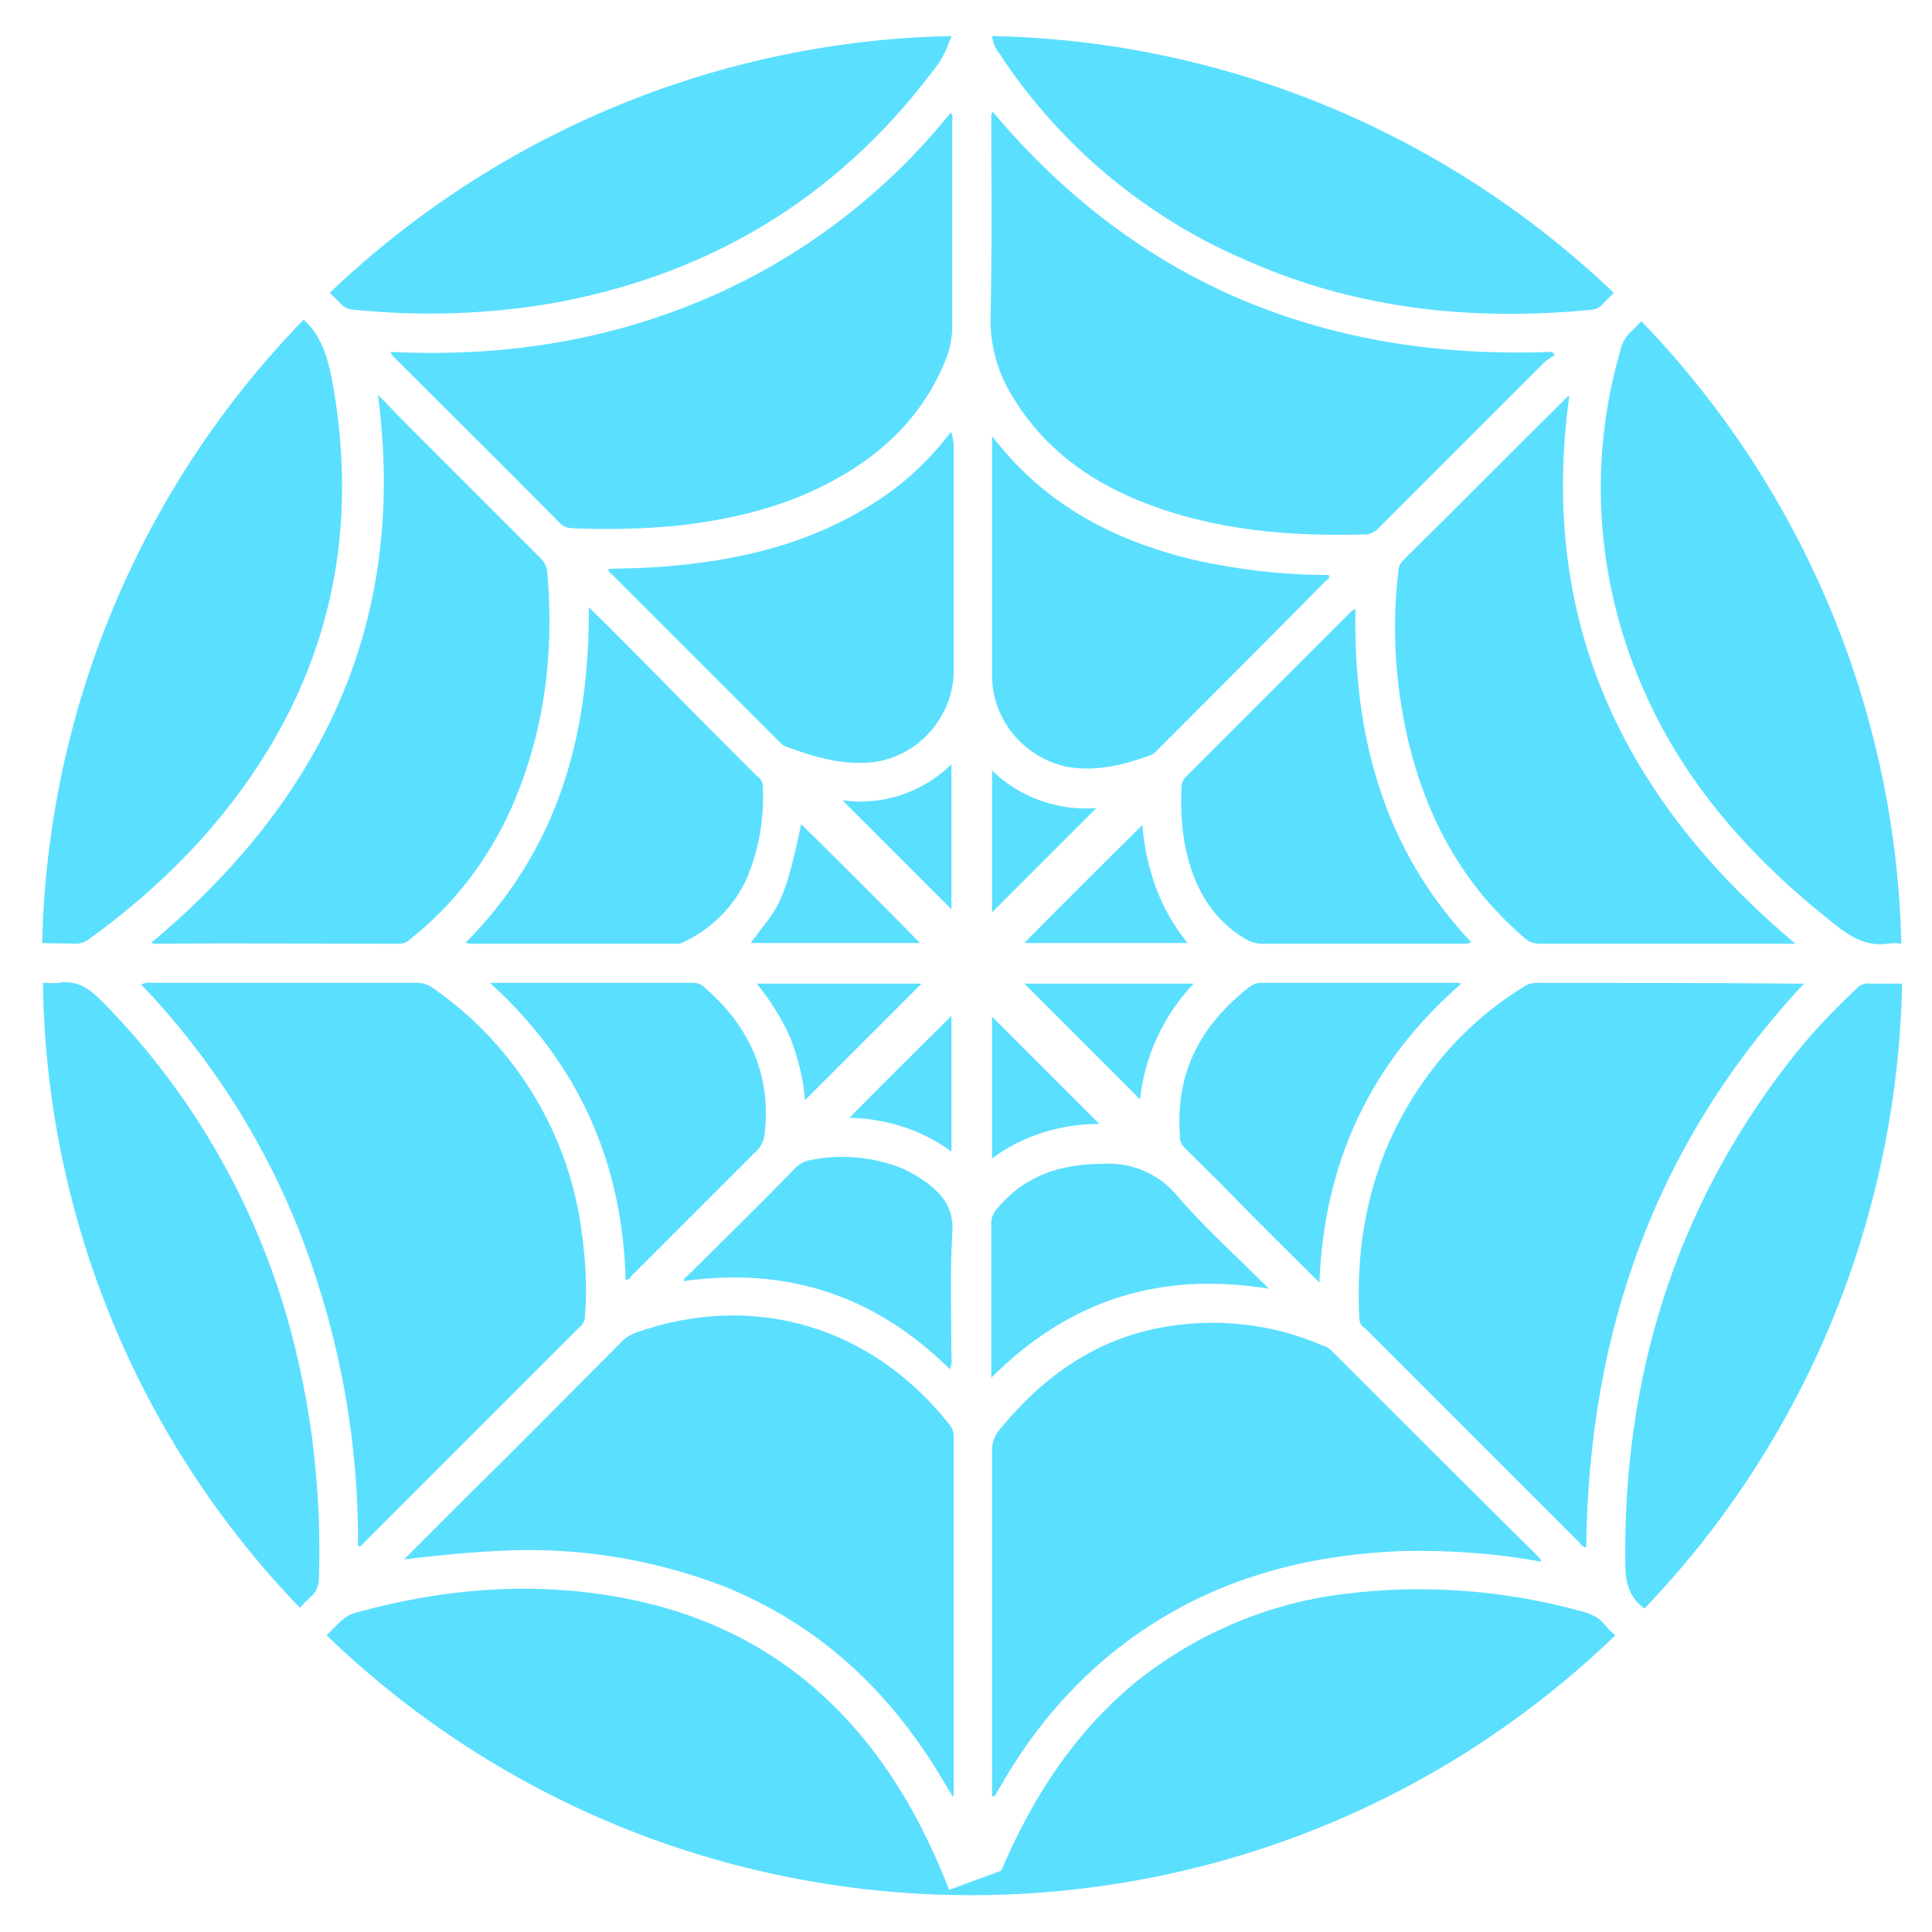
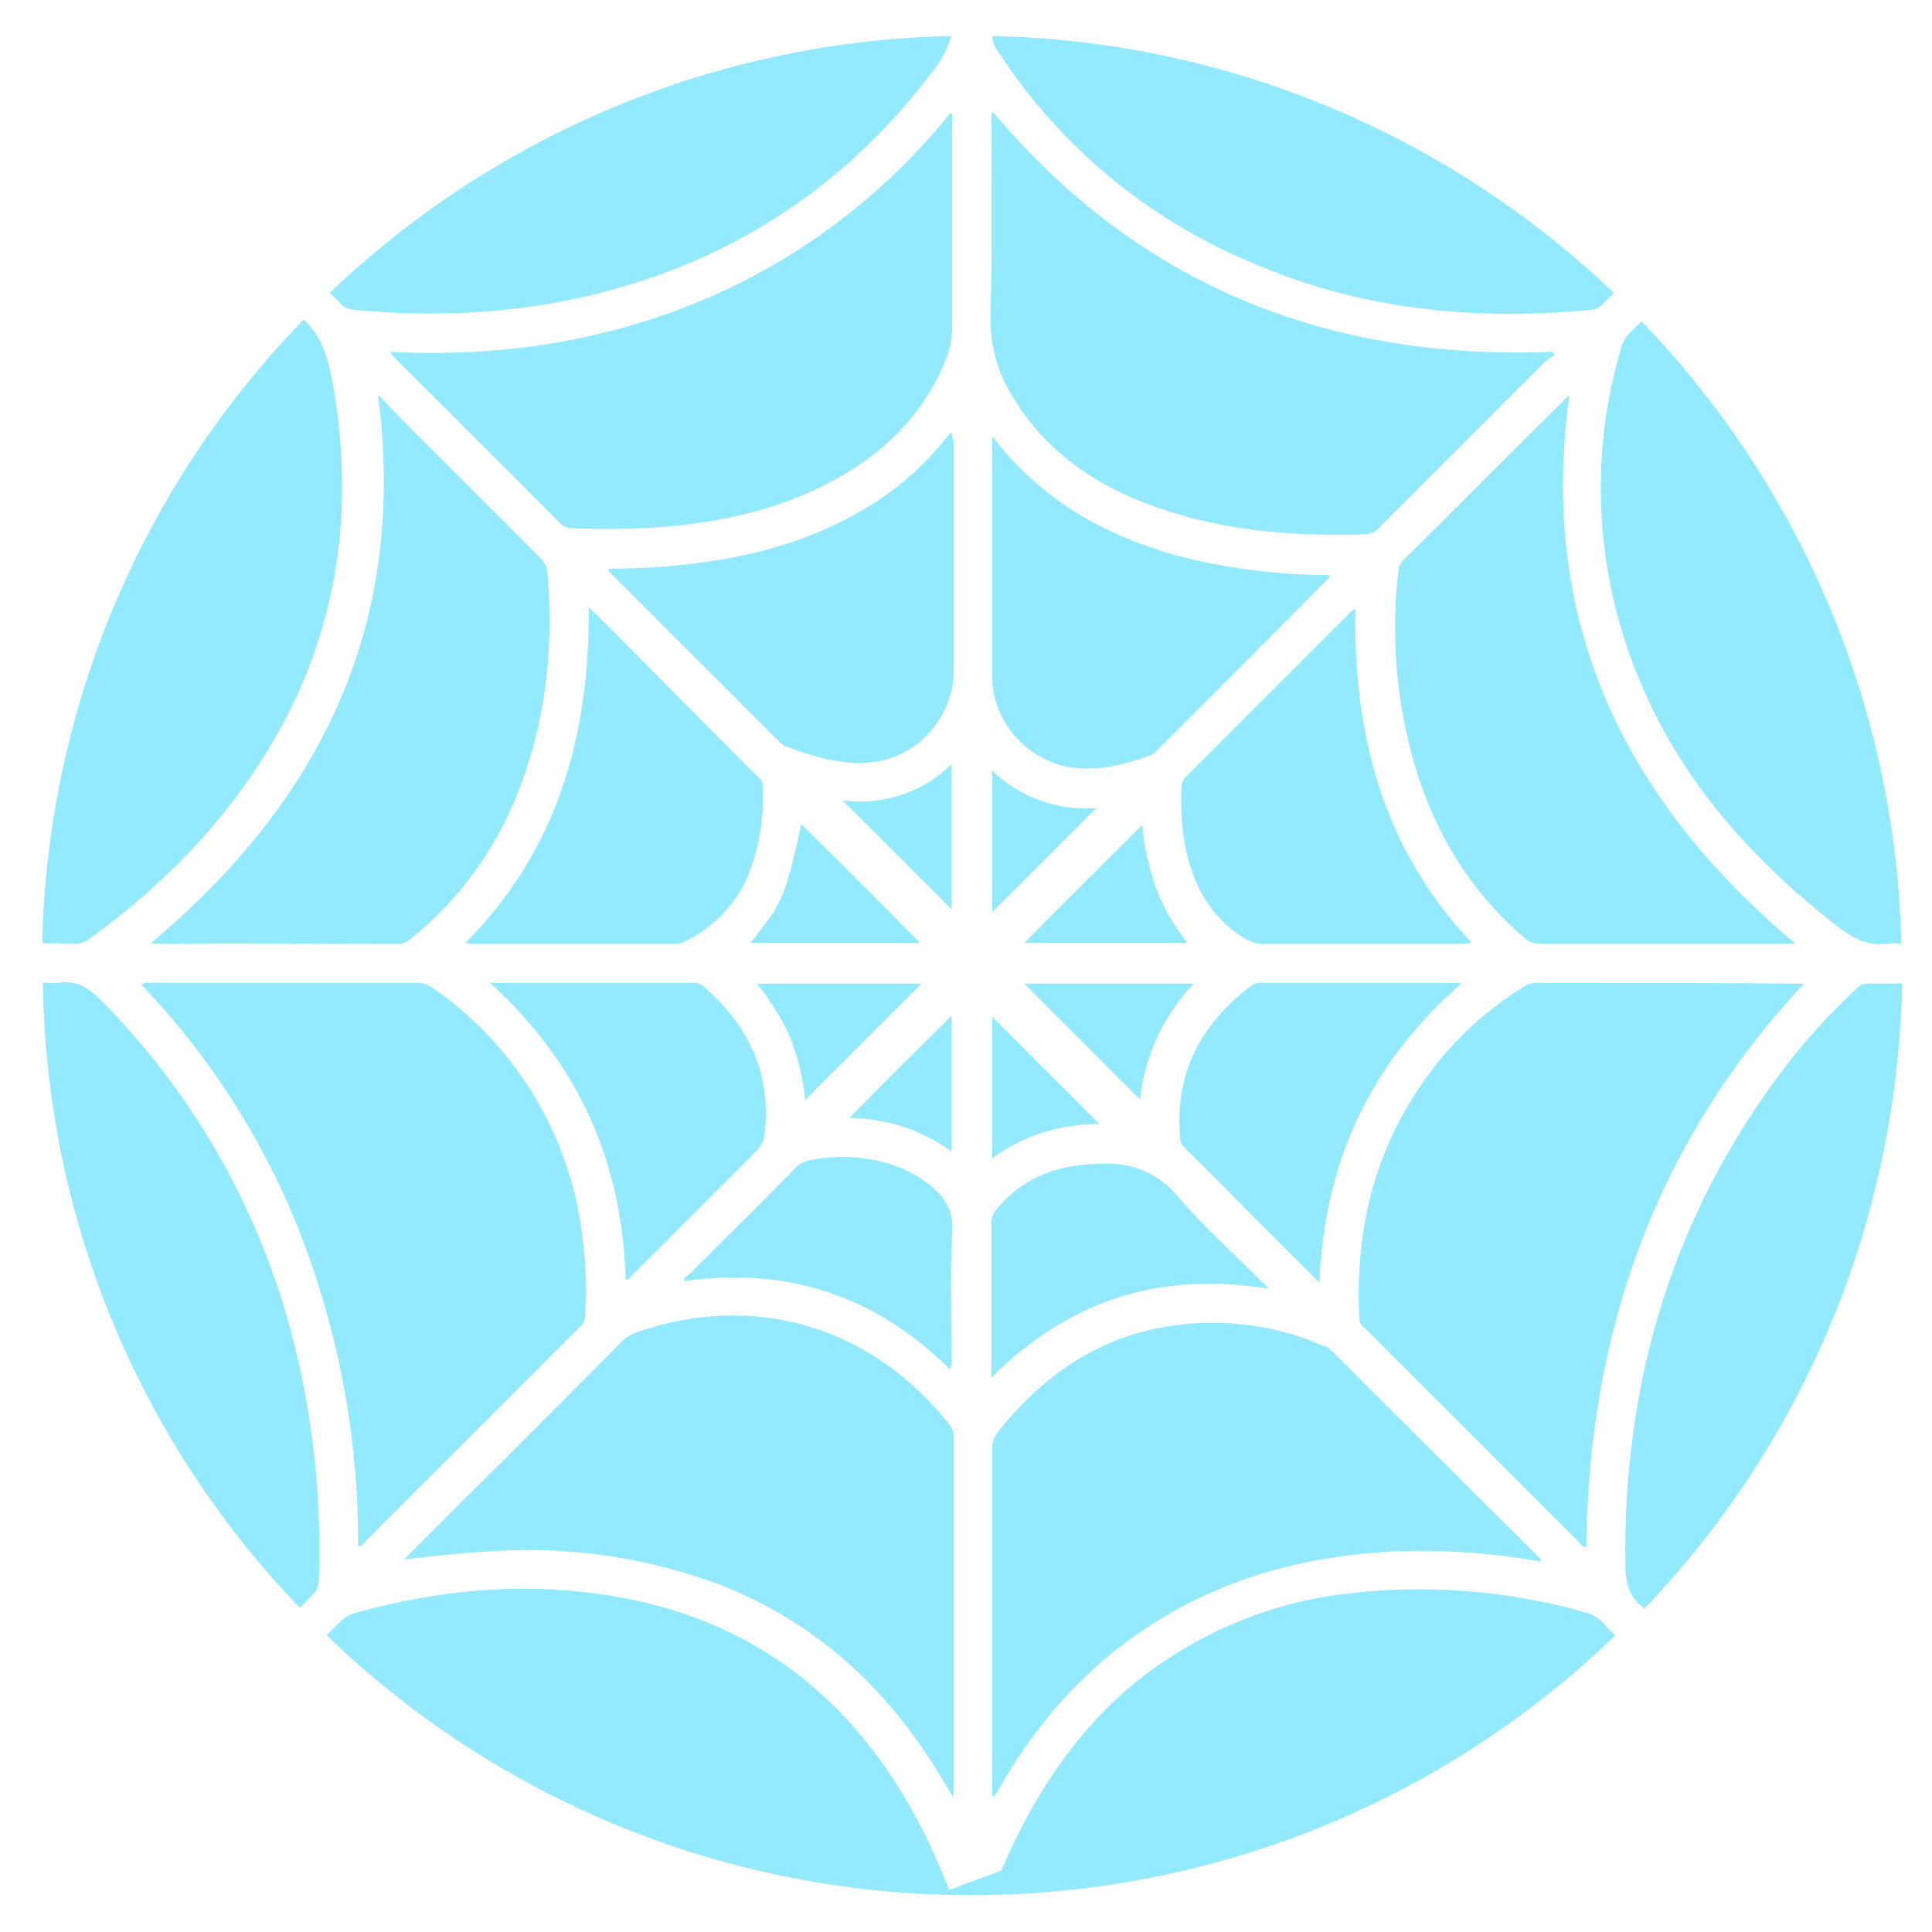
<svg xmlns="http://www.w3.org/2000/svg" version="1.1" id="Layer_1" x="0px" y="0px" viewBox="0 0 252 252" style="enable-background:new 0 0 252 252;" xml:space="preserve">
  <style type="text/css">
- 	.st0{fill:#5BDFFF;}
+ 	.st0{fill:#93EAFF;}
</style>
  <path class="st0" d="M81.6,166.9c0.4,0.1,0.6-0.2,0.7-0.4c5.5-5.5,11.1-11.1,16.6-16.6c0.4-0.5,0.7-1.1,0.8-1.7  c1-7.9-1.9-14.3-7.8-19.4c-0.4-0.4-0.9-0.6-1.4-0.6c-8.7,0-17.4,0-26.6,0C75.5,138.7,81.2,151.7,81.6,166.9z" />
  <path class="st0" d="M104.5,107.5c-2.3,11.1-3.2,10.9-6.6,15.5H120C114.9,117.8,109.7,112.6,104.5,107.5z" />
  <path class="st0" d="M105,143.5c5.1-5.1,10.1-10.1,15.2-15.2H98.7c1.8,2.2,3.3,4.6,4.4,7.1C104.1,138,104.8,140.8,105,143.5z" />
  <path class="st0" d="M124.1,99.7c-3.8,3.7-9,5.4-14.2,4.7c4.8,4.8,9.6,9.6,14.2,14.2V99.7z" />
  <path class="st0" d="M124.1,132.5c-4.4,4.4-8.9,8.8-13.3,13.3c4.8,0.1,9.5,1.6,13.3,4.4V132.5z" />
  <path class="st0" d="M73.1,68.3c0.4,0.4,1,0.6,1.6,0.6c4.4,0.2,8.9,0.1,13.3-0.3c7.5-0.8,14.6-2.5,21.2-6.2  c6.3-3.5,11.2-8.4,14-15.1c0.6-1.3,0.9-2.8,1-4.2c0-9,0-18.1,0-27.1c0-0.4,0.2-0.8-0.2-1.3c-8.6,10.7-19.8,19.2-32.5,24.5  c-12.9,5.4-26.4,7.4-40.6,6.7c0.2,0.3,0.3,0.5,0.4,0.6C58.6,53.8,65.9,61,73.1,68.3z" />
  <path class="st0" d="M85.7,88.1c-2.9-2.9-5.7-5.8-8.9-8.9c0.1,16.9-4.1,31.7-16.1,43.8c0.4,0,0.6,0.1,0.7,0.1c8.9,0,17.7,0,26.6,0  c0.3,0,0.6,0,0.9-0.1c3.8-1.7,6.8-4.7,8.5-8.4c1.6-3.8,2.3-7.9,2.1-12c0-0.6-0.3-1.1-0.8-1.4C94.3,96.8,90,92.5,85.7,88.1z" />
  <path class="st0" d="M52.1,123.1c0.5,0,1-0.2,1.4-0.6c5.7-4.5,10.2-10.4,13.2-17.1c4.3-9.8,5.6-20,4.7-30.6c0-0.8-0.4-1.5-0.9-2  c-5.7-5.7-11.4-11.4-17.1-17.1c-1.4-1.4-2.7-2.8-4.1-4.2c3.9,29.7-7.3,52.8-29.6,71.5c0.2,0,0.4,0.1,0.6,0.1  C30.7,123,41.4,123.1,52.1,123.1z" />
  <path class="st0" d="M162.9,34.1c14.3,6.3,29.4,7.8,44.8,6.3c0.6-0.1,1.1-0.4,1.4-0.8c0.5-0.5,0.9-0.9,1.4-1.4  c-21.9-20.9-50.8-32.9-81.1-33.5c0.1,0.8,0.4,1.6,0.9,2.2C138.2,19,149.6,28.5,162.9,34.1z" />
  <path class="st0" d="M46.2,40.4c8.9,0.9,17.9,0.6,26.7-1c20-3.8,36.3-13.7,48.6-29.9c1.2-1.4,2-3,2.6-4.8  C93.8,5.3,64.9,17.3,43,38.2c0.5,0.5,1,0.9,1.4,1.4C44.9,40.1,45.5,40.4,46.2,40.4z" />
  <path class="st0" d="M211.3,45.9c-4.3,14.9-3,30.9,3.5,45c5.6,12.3,14.6,22,25.2,30.2c1.9,1.4,3.7,2.3,6.1,2c0.6-0.1,1.3-0.1,1.9,0  c-0.7-30.4-12.8-59.3-33.9-81.2c-0.4,0.4-0.8,0.8-1.2,1.2C212.1,43.8,211.5,44.8,211.3,45.9z" />
  <path class="st0" d="M9.8,123.1c0.6,0,1.3-0.2,1.8-0.6c5.4-3.9,10.4-8.3,14.9-13.3c14.9-16.8,20.8-36.3,17-58.6  c-0.6-3.3-1.3-6.6-3.9-8.9C18.3,63.6,6.2,92.6,5.5,123c0.1,0,0.2,0,0.3,0C7.1,123.1,8.4,123,9.8,123.1z" />
-   <path class="st0" d="M206.4,210.2c-10.1-2.8-20.6-3.6-31-2.3c-10.1,1.2-19.6,5.3-27.5,11.7c-7.9,6.6-13.3,15-17.3,24.4l-6.8,2.5  c-1.4-3.6-3-7.1-4.9-10.5c-7.8-13.9-19.2-23.3-34.9-27c-12.5-2.9-25-2.1-37.4,1.3c-0.9,0.2-1.7,0.7-2.3,1.3  c-0.6,0.6-1.1,1.1-1.7,1.7c46.9,45.2,121.2,45.2,168.1,0c-0.5-0.4-1-0.9-1.4-1.4C208.7,211.1,207.6,210.5,206.4,210.2z" />
+   <path class="st0" d="M206.4,210.2c-10.1-2.8-20.6-3.6-31-2.3c-10.1,1.2-19.6,5.3-27.5,11.7c-7.9,6.6-13.3,15-17.3,24.4l-6.8,2.5  c-1.4-3.6-3-7.1-4.9-10.5c-7.8-13.9-19.2-23.3-34.9-27c-12.5-2.9-25-2.1-37.4,1.3c-0.9,0.2-1.7,0.7-2.3,1.3s-1.1,1.1-1.7,1.7  c46.9,45.2,121.2,45.2,168.1,0c-0.5-0.4-1-0.9-1.4-1.4C208.7,211.1,207.6,210.5,206.4,210.2z" />
  <path class="st0" d="M242.1,129c-3.2,3-6.2,6.2-8.9,9.7c-14.8,19.2-21.5,41.1-21.2,65.3c0,2.4,0.5,4.4,2.5,5.8  c21.1-22,33-51.1,33.6-81.5c-1.3,0-2.7,0-4,0C243.3,128.2,242.6,128.4,242.1,129z" />
  <path class="st0" d="M41.6,205.9c0.3-9.7-0.6-19.4-2.8-28.8c-4-17.6-12.9-33.8-25.6-46.6c-1.6-1.6-3.2-2.7-5.6-2.3  c-0.6,0.1-1.2,0-1.8,0c-0.1,0-0.1,0-0.2,0C6,158.7,18,187.8,39.1,209.7c0.5-0.5,0.9-0.9,1.4-1.4C41.2,207.8,41.6,206.8,41.6,205.9z" />
-   <path class="st0" d="M124.1,56.4c-0.1,0-0.1,0-0.1,0c-0.2,0.2-0.3,0.4-0.5,0.6c-2.8,3.6-6.3,6.7-10.3,9.1  c-7.8,4.8-16.5,6.9-25.5,7.7c-2.8,0.3-5.5,0.3-8.3,0.4c-0.1,0.4,0.2,0.5,0.4,0.7c7.3,7.3,14.5,14.5,21.8,21.8  c0.2,0.2,0.4,0.4,0.7,0.6c3.8,1.4,7.6,2.6,11.7,2.1c5.8-0.8,10.2-5.8,10.4-11.6c0-10,0-19.9,0-29.9  C124.3,57.3,124.2,56.8,124.1,56.4z" />
+   <path class="st0" d="M124.1,56.4C124,56.4,124,56.4,124.1,56.4c-0.3,0.2-0.4,0.4-0.6,0.6c-2.8,3.6-6.3,6.7-10.3,9.1  c-7.8,4.8-16.5,6.9-25.5,7.7c-2.8,0.3-5.5,0.3-8.3,0.4c-0.1,0.4,0.2,0.5,0.4,0.7c7.3,7.3,14.5,14.5,21.8,21.8  c0.2,0.2,0.4,0.4,0.7,0.6c3.8,1.4,7.6,2.6,11.7,2.1c5.8-0.8,10.2-5.8,10.4-11.6c0-10,0-19.9,0-29.9  C124.3,57.3,124.2,56.8,124.1,56.4z" />
  <path class="st0" d="M120.8,154.2c-1-0.7-2-1.3-3.1-1.8c-3.8-1.5-7.9-1.9-11.9-1.1c-0.8,0.1-1.6,0.5-2.2,1.2  c-4.5,4.6-9.1,9.1-13.7,13.7c-0.3,0.3-0.7,0.4-0.7,0.9c13.5-1.9,25,1.9,34.7,11.5c0.2-0.5,0.3-1,0.2-1.5c0-5.4-0.2-10.8,0.1-16.1  C124.5,157.8,123.1,155.9,120.8,154.2z" />
  <path class="st0" d="M191.9,122.9c-11.5-12.2-15.4-27-15.1-43.5c-0.2,0.1-0.3,0.2-0.5,0.3c-7.2,7.2-14.4,14.4-21.6,21.6  c-0.4,0.4-0.6,0.9-0.6,1.5c-0.1,2.5,0,5.1,0.5,7.6c1,5,3.2,9.2,7.7,12c0.7,0.4,1.5,0.7,2.3,0.7c8.7,0,17.4,0,26.2,0  C191.1,123.1,191.6,123.1,191.9,122.9z" />
  <path class="st0" d="M132,51.6c3.9,6.6,9.8,11,16.8,13.8c9.5,3.8,19.4,4.6,29.5,4.3c0.6-0.1,1.2-0.4,1.6-0.9  c7.2-7.2,14.4-14.4,21.6-21.6c0.4-0.3,0.8-0.6,1.3-0.9c-0.1-0.1-0.2-0.3-0.4-0.4c-29.2,1.1-53.8-8.6-72.9-31.3  c-0.3,0.3-0.2,0.7-0.2,1c0,8.7,0.1,17.5-0.1,26.2C129.2,45.3,130.2,48.7,132,51.6z" />
  <path class="st0" d="M154.8,150c2.1,2.1,4.3,4.2,6.4,6.4c3.5,3.6,7.1,7.1,10.9,10.9c0.6-15.8,6.7-28.7,18.5-39  c-0.2-0.1-0.4-0.1-0.6-0.1c-8.5,0-17.1,0-25.6,0c-0.5,0-1,0.2-1.4,0.5c-6.3,4.9-9.7,11.1-9.1,19.3  C153.8,148.8,154.2,149.5,154.8,150z" />
  <path class="st0" d="M173.8,176.3c-0.4-0.4-0.8-0.7-1.3-0.8c-6.9-3-14.5-3.7-21.8-2.2c-8.5,1.8-15.1,6.7-20.5,13.4  c-0.5,0.7-0.8,1.5-0.8,2.3c0,14.7,0,29.5,0,44.2v1.1c0.2,0,0.3,0,0.3,0c0.3-0.4,0.5-0.9,0.8-1.3c3.7-6.5,8.4-12.3,14.2-17.1  c11.2-9.2,24.2-13.1,38.5-13.6c6-0.1,11.9,0.3,17.8,1.4c0-0.3-0.2-0.5-0.4-0.7C191.6,194.1,182.7,185.2,173.8,176.3z" />
  <path class="st0" d="M200.4,128.2c-0.6,0-1.3,0.2-1.8,0.6c-4.5,2.8-8.5,6.4-11.7,10.6c-7.4,9.6-10.2,20.6-9.6,32.5  c0,0.6,0.3,1.1,0.8,1.4c9.3,9.3,18.6,18.6,27.9,27.9c0.2,0.2,0.4,0.7,0.9,0.6c0.3-28,9-52.7,28.4-73.5c-0.4,0-0.6,0-0.8,0  C223.1,128.2,211.7,128.2,200.4,128.2z" />
-   <path class="st0" d="M129.3,179.7c10.2-10.2,22.1-13.9,36.2-11.6c-0.5-0.5-0.7-0.8-1-1c-3.7-3.7-7.7-7.3-11.1-11.3  c-2.3-2.7-5.8-4.2-9.4-4c-5.5,0-10.2,1.4-13.9,5.8c-0.6,0.6-0.9,1.5-0.8,2.3c0,5.9,0,11.8,0,17.7L129.3,179.7z" />
+   <path class="st0" d="M129.3,179.7c10.2-10.2,22.1-13.9,36.2-11.6c-0.5-0.5-0.7-0.8-1-1c-3.7-3.7-7.7-7.3-11.1-11.3  c-2.3-2.7-5.8-4.2-9.4-4c-5.5,0-10.2,1.4-13.9,5.8c-0.6,0.6-0.9,1.5-0.8,2.3c0,5.9,0,11.8,0,17.7V179.7z" />
  <path class="st0" d="M155.7,128.3h-22.1c5,5,10.1,10.1,15.1,15.1C149.3,137.7,151.8,132.4,155.7,128.3z" />
-   <path class="st0" d="M173.3,75c-6,0-11.9-0.7-17.7-2c-8.7-2.1-16.6-5.8-22.9-12.3c-1.1-1.1-2.1-2.3-3.3-3.8v1.6l0,29.8  c0.1,5.7,4.2,10.5,9.7,11.7c3.8,0.7,7.4-0.2,11-1.5c0.3-0.1,0.6-0.4,0.8-0.6c7.4-7.4,14.8-14.8,22.1-22.2  C173.2,75.6,173.5,75.4,173.3,75z" />
+   <path class="st0" d="M173.3,75c-6,0-11.9-0.7-17.7-2c-8.7-2.1-16.6-5.8-22.9-12.3c-1.1-1.1-2.1-2.3-3.3-3.8v1.6v29.8  c0.1,5.7,4.2,10.5,9.7,11.7c3.8,0.7,7.4-0.2,11-1.5c0.3-0.1,0.6-0.4,0.8-0.6c7.4-7.4,14.8-14.8,22.1-22.2  C173.2,75.6,173.5,75.4,173.3,75z" />
  <path class="st0" d="M129.4,132.6v18.5c4-3,9-4.5,14-4.5C138.8,142,134,137.2,129.4,132.6z" />
  <path class="st0" d="M150.7,115.6c-0.9-2.6-1.5-5.3-1.7-8c-5.2,5.2-10.4,10.3-15.4,15.4h21.3C153.1,120.8,151.7,118.3,150.7,115.6z" />
  <path class="st0" d="M83,173.8c-0.8,0.3-1.5,0.7-2,1.3c-6.8,6.8-13.5,13.6-20.3,20.3c-2.7,2.7-5.3,5.3-8,8c4.1-0.5,8.1-0.9,12.1-1.1  c10.1-0.6,20.2,1,29.6,4.6c12.4,5,21.6,13.6,28.4,25c0.5,0.8,0.9,1.5,1.5,2.5c0.1-0.4,0.1-0.6,0.1-0.8c0-15.4,0-30.9,0-46.3  c0-0.5-0.2-1-0.5-1.4C113.8,173,98.3,168.4,83,173.8z" />
  <path class="st0" d="M182.4,74.5c-0.8,6.6-0.5,13.3,0.8,19.9c2.2,11,7,20.5,15.6,27.9c0.6,0.6,1.4,0.8,2.2,0.8c10.5,0,21.1,0,31.6,0  h1.6c-22.4-18.8-33.6-42-29.5-71.5c-0.2,0.1-0.3,0.2-0.4,0.3c-7.1,7-14.1,14.1-21.2,21.1C182.7,73.4,182.4,73.9,182.4,74.5z" />
  <path class="st0" d="M76.3,171.7c0.3-3.6,0.1-7.2-0.4-10.8c-1.6-12.9-8.7-24.6-19.4-32c-0.6-0.5-1.4-0.7-2.1-0.7  c-11.5,0-23,0-34.6,0c-0.5-0.1-0.9,0-1.4,0.2c9.3,9.7,16.6,21.3,21.3,33.9c4.7,12.6,7.1,26,7,39.4c0.5,0,0.6-0.3,0.8-0.5  c9.3-9.3,18.7-18.7,28-28C76,172.8,76.3,172.3,76.3,171.7z" />
  <path class="st0" d="M129.4,100.5V119c4.5-4.5,9-9,13.6-13.6C138,105.8,133,104,129.4,100.5z" />
</svg>
